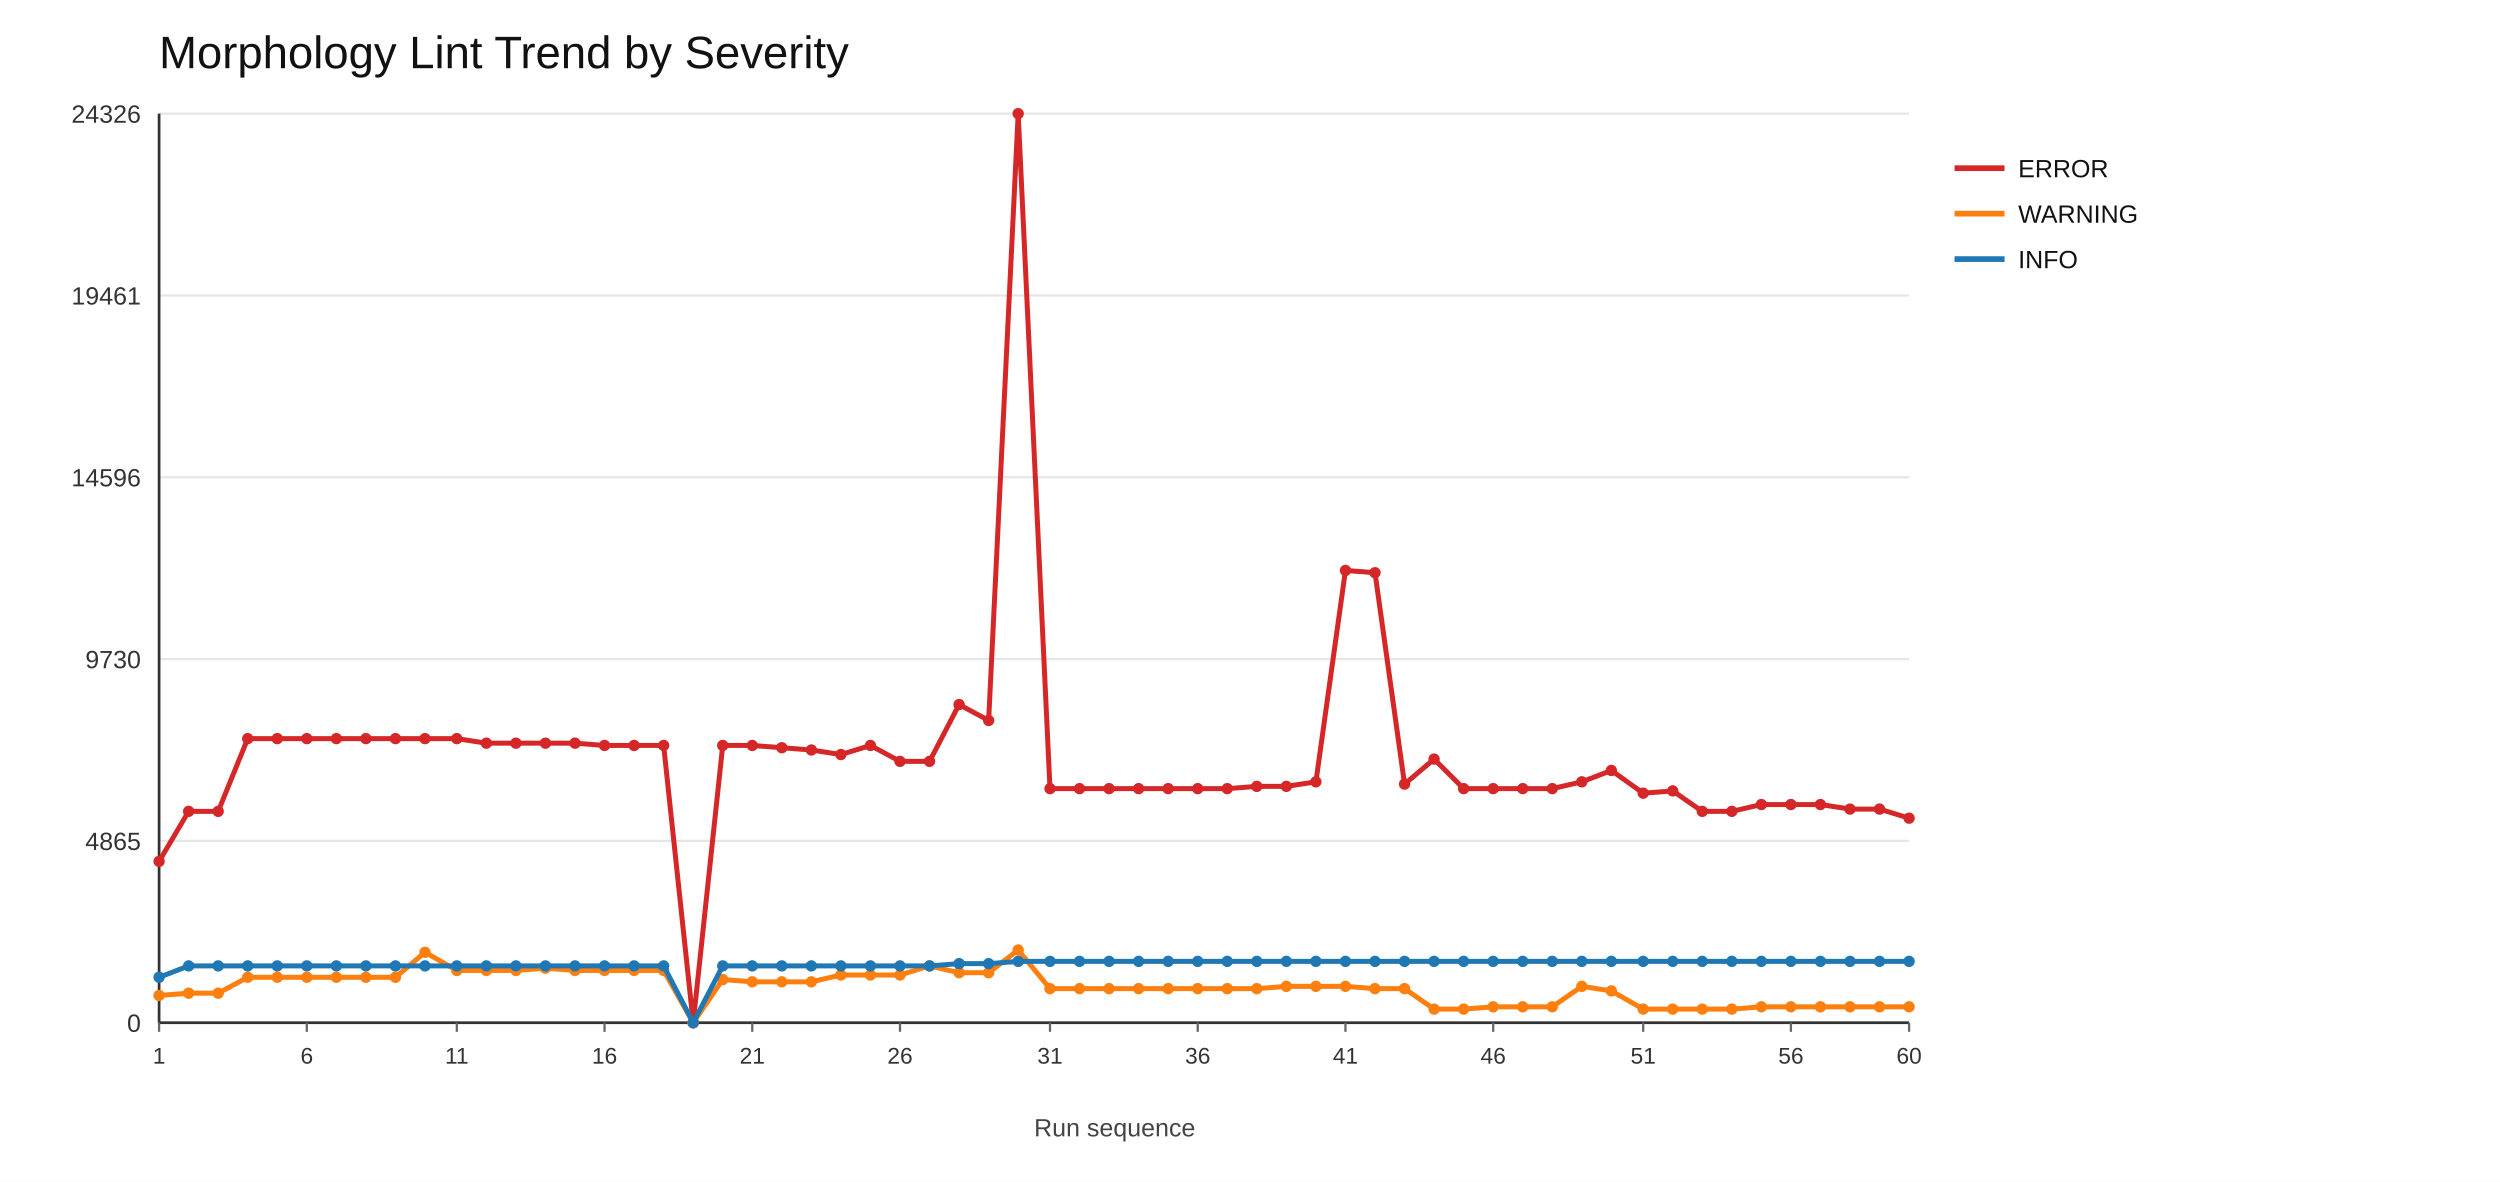
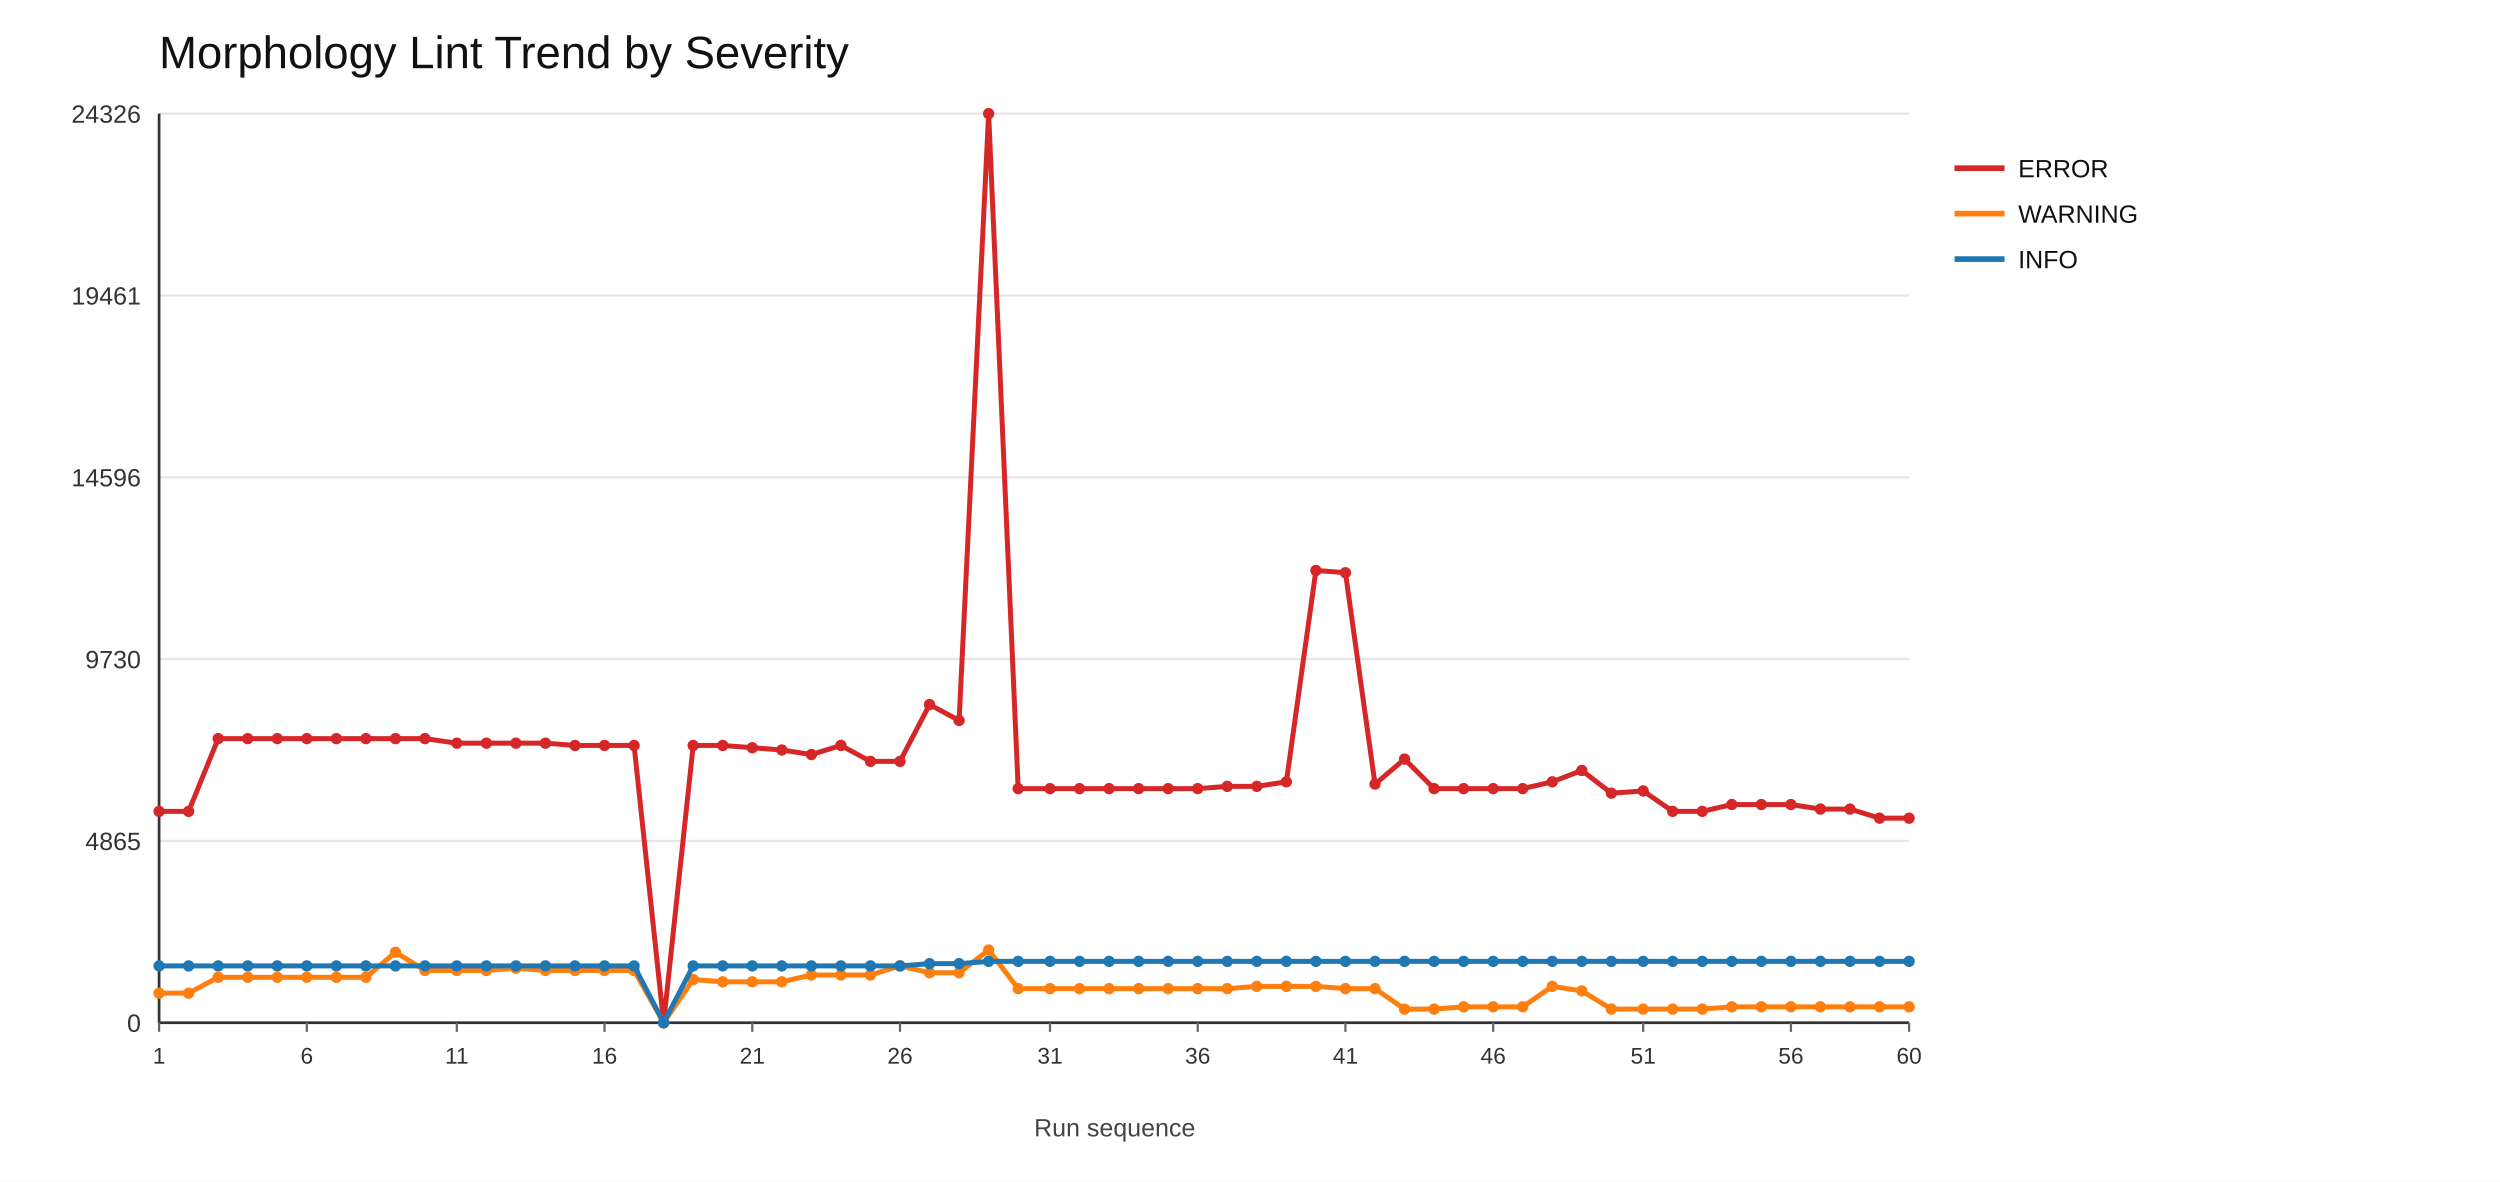
<svg xmlns="http://www.w3.org/2000/svg" width="1100" height="520">
  <rect x="0" y="0" width="1100" height="520" fill="#ffffff" />
  <text x="70" y="30" font-size="20" font-family="Arial" fill="#111">Morphology Lint Trend by Severity</text>
  <line x1="70" y1="450" x2="840" y2="450" stroke="#e6e6e6" stroke-width="1" />
  <text x="62" y="454" font-size="11" font-family="Arial" fill="#333" text-anchor="end">0</text>
  <line x1="70" y1="370" x2="840" y2="370" stroke="#e6e6e6" stroke-width="1" />
  <text x="62" y="374" font-size="11" font-family="Arial" fill="#333" text-anchor="end">4865</text>
  <line x1="70" y1="290" x2="840" y2="290" stroke="#e6e6e6" stroke-width="1" />
  <text x="62" y="294" font-size="11" font-family="Arial" fill="#333" text-anchor="end">9730</text>
  <line x1="70" y1="210" x2="840" y2="210" stroke="#e6e6e6" stroke-width="1" />
  <text x="62" y="214" font-size="11" font-family="Arial" fill="#333" text-anchor="end">14596</text>
  <line x1="70" y1="130" x2="840" y2="130" stroke="#e6e6e6" stroke-width="1" />
  <text x="62" y="134" font-size="11" font-family="Arial" fill="#333" text-anchor="end">19461</text>
  <line x1="70" y1="50" x2="840" y2="50" stroke="#e6e6e6" stroke-width="1" />
  <text x="62" y="54" font-size="11" font-family="Arial" fill="#333" text-anchor="end">24326</text>
  <line x1="70" y1="450" x2="840" y2="450" stroke="#333" stroke-width="1.2" />
  <line x1="70" y1="50" x2="70" y2="450" stroke="#333" stroke-width="1.2" />
  <line x1="70" y1="450" x2="70" y2="454" stroke="#666" stroke-width="1" />
  <text x="70" y="468" font-size="10" font-family="Arial" fill="#333" text-anchor="middle">1</text>
  <line x1="135" y1="450" x2="135" y2="454" stroke="#666" stroke-width="1" />
  <text x="135" y="468" font-size="10" font-family="Arial" fill="#333" text-anchor="middle">6</text>
  <line x1="201" y1="450" x2="201" y2="454" stroke="#666" stroke-width="1" />
  <text x="201" y="468" font-size="10" font-family="Arial" fill="#333" text-anchor="middle">11</text>
  <line x1="266" y1="450" x2="266" y2="454" stroke="#666" stroke-width="1" />
  <text x="266" y="468" font-size="10" font-family="Arial" fill="#333" text-anchor="middle">16</text>
  <line x1="331" y1="450" x2="331" y2="454" stroke="#666" stroke-width="1" />
  <text x="331" y="468" font-size="10" font-family="Arial" fill="#333" text-anchor="middle">21</text>
  <line x1="396" y1="450" x2="396" y2="454" stroke="#666" stroke-width="1" />
  <text x="396" y="468" font-size="10" font-family="Arial" fill="#333" text-anchor="middle">26</text>
  <line x1="462" y1="450" x2="462" y2="454" stroke="#666" stroke-width="1" />
  <text x="462" y="468" font-size="10" font-family="Arial" fill="#333" text-anchor="middle">31</text>
  <line x1="527" y1="450" x2="527" y2="454" stroke="#666" stroke-width="1" />
  <text x="527" y="468" font-size="10" font-family="Arial" fill="#333" text-anchor="middle">36</text>
  <line x1="592" y1="450" x2="592" y2="454" stroke="#666" stroke-width="1" />
  <text x="592" y="468" font-size="10" font-family="Arial" fill="#333" text-anchor="middle">41</text>
  <line x1="657" y1="450" x2="657" y2="454" stroke="#666" stroke-width="1" />
  <text x="657" y="468" font-size="10" font-family="Arial" fill="#333" text-anchor="middle">46</text>
  <line x1="723" y1="450" x2="723" y2="454" stroke="#666" stroke-width="1" />
  <text x="723" y="468" font-size="10" font-family="Arial" fill="#333" text-anchor="middle">51</text>
  <line x1="788" y1="450" x2="788" y2="454" stroke="#666" stroke-width="1" />
  <text x="788" y="468" font-size="10" font-family="Arial" fill="#333" text-anchor="middle">56</text>
  <line x1="840" y1="450" x2="840" y2="454" stroke="#666" stroke-width="1" />
  <text x="840" y="468" font-size="10" font-family="Arial" fill="#333" text-anchor="middle">60</text>
-   <polyline fill="none" stroke="#d62728" stroke-width="2.2" points="70,379 83,357 96,357 109,325 122,325 135,325 148,325 161,325 174,325 187,325 201,325 214,327 227,327 240,327 253,327 266,328 279,328 292,328 305,450 318,328 331,328 344,329 357,330 370,332 383,328 396,335 409,335 422,310 435,317 448,50 462,347 475,347 488,347 501,347 514,347 527,347 540,347 553,346 566,346 579,344 592,251 605,252 618,345 631,334 644,347 657,347 670,347 683,347 696,344 709,339 723,349 736,348 749,357 762,357 775,354 788,354 801,354 814,356 827,356 840,360" />
-   <circle cx="70" cy="379" r="2.5" fill="#d62728" />
+   <polyline fill="none" stroke="#d62728" stroke-width="2.2" points="70,357 83,357 96,325 109,325 122,325 135,325 148,325 161,325 174,325 187,325 201,327 214,327 227,327 240,327 253,328 266,328 279,328 292,450 305,328 318,328 331,329 344,330 357,332 370,328 383,335 396,335 409,310 422,317 435,50 448,347 462,347 475,347 488,347 501,347 514,347 527,347 540,346 553,346 566,344 579,251 592,252 605,345 618,334 631,347 644,347 657,347 670,347 683,344 696,339 709,349 723,348 736,357 749,357 762,354 775,354 788,354 801,356 814,356 827,360 840,360" />
+   <circle cx="70" cy="357" r="2.5" fill="#d62728" />
  <circle cx="83" cy="357" r="2.5" fill="#d62728" />
-   <circle cx="96" cy="357" r="2.5" fill="#d62728" />
+   <circle cx="96" cy="325" r="2.5" fill="#d62728" />
  <circle cx="109" cy="325" r="2.5" fill="#d62728" />
  <circle cx="122" cy="325" r="2.5" fill="#d62728" />
  <circle cx="135" cy="325" r="2.5" fill="#d62728" />
  <circle cx="148" cy="325" r="2.5" fill="#d62728" />
  <circle cx="161" cy="325" r="2.5" fill="#d62728" />
  <circle cx="174" cy="325" r="2.5" fill="#d62728" />
  <circle cx="187" cy="325" r="2.5" fill="#d62728" />
-   <circle cx="201" cy="325" r="2.5" fill="#d62728" />
+   <circle cx="201" cy="327" r="2.5" fill="#d62728" />
  <circle cx="214" cy="327" r="2.5" fill="#d62728" />
  <circle cx="227" cy="327" r="2.5" fill="#d62728" />
  <circle cx="240" cy="327" r="2.5" fill="#d62728" />
-   <circle cx="253" cy="327" r="2.5" fill="#d62728" />
+   <circle cx="253" cy="328" r="2.5" fill="#d62728" />
  <circle cx="266" cy="328" r="2.5" fill="#d62728" />
  <circle cx="279" cy="328" r="2.5" fill="#d62728" />
-   <circle cx="292" cy="328" r="2.5" fill="#d62728" />
-   <circle cx="305" cy="450" r="2.5" fill="#d62728" />
+   <circle cx="292" cy="450" r="2.5" fill="#d62728" />
+   <circle cx="305" cy="328" r="2.5" fill="#d62728" />
  <circle cx="318" cy="328" r="2.5" fill="#d62728" />
-   <circle cx="331" cy="328" r="2.5" fill="#d62728" />
-   <circle cx="344" cy="329" r="2.5" fill="#d62728" />
-   <circle cx="357" cy="330" r="2.5" fill="#d62728" />
-   <circle cx="370" cy="332" r="2.5" fill="#d62728" />
-   <circle cx="383" cy="328" r="2.5" fill="#d62728" />
+   <circle cx="331" cy="329" r="2.5" fill="#d62728" />
+   <circle cx="344" cy="330" r="2.5" fill="#d62728" />
+   <circle cx="357" cy="332" r="2.5" fill="#d62728" />
+   <circle cx="370" cy="328" r="2.5" fill="#d62728" />
+   <circle cx="383" cy="335" r="2.5" fill="#d62728" />
  <circle cx="396" cy="335" r="2.5" fill="#d62728" />
-   <circle cx="409" cy="335" r="2.5" fill="#d62728" />
-   <circle cx="422" cy="310" r="2.5" fill="#d62728" />
-   <circle cx="435" cy="317" r="2.5" fill="#d62728" />
-   <circle cx="448" cy="50" r="2.5" fill="#d62728" />
+   <circle cx="409" cy="310" r="2.5" fill="#d62728" />
+   <circle cx="422" cy="317" r="2.5" fill="#d62728" />
+   <circle cx="435" cy="50" r="2.5" fill="#d62728" />
+   <circle cx="448" cy="347" r="2.5" fill="#d62728" />
  <circle cx="462" cy="347" r="2.5" fill="#d62728" />
  <circle cx="475" cy="347" r="2.5" fill="#d62728" />
  <circle cx="488" cy="347" r="2.5" fill="#d62728" />
  <circle cx="501" cy="347" r="2.5" fill="#d62728" />
  <circle cx="514" cy="347" r="2.5" fill="#d62728" />
  <circle cx="527" cy="347" r="2.5" fill="#d62728" />
-   <circle cx="540" cy="347" r="2.5" fill="#d62728" />
+   <circle cx="540" cy="346" r="2.5" fill="#d62728" />
  <circle cx="553" cy="346" r="2.5" fill="#d62728" />
-   <circle cx="566" cy="346" r="2.5" fill="#d62728" />
-   <circle cx="579" cy="344" r="2.5" fill="#d62728" />
-   <circle cx="592" cy="251" r="2.5" fill="#d62728" />
-   <circle cx="605" cy="252" r="2.5" fill="#d62728" />
-   <circle cx="618" cy="345" r="2.5" fill="#d62728" />
-   <circle cx="631" cy="334" r="2.5" fill="#d62728" />
+   <circle cx="566" cy="344" r="2.5" fill="#d62728" />
+   <circle cx="579" cy="251" r="2.5" fill="#d62728" />
+   <circle cx="592" cy="252" r="2.5" fill="#d62728" />
+   <circle cx="605" cy="345" r="2.5" fill="#d62728" />
+   <circle cx="618" cy="334" r="2.5" fill="#d62728" />
+   <circle cx="631" cy="347" r="2.5" fill="#d62728" />
  <circle cx="644" cy="347" r="2.5" fill="#d62728" />
  <circle cx="657" cy="347" r="2.5" fill="#d62728" />
  <circle cx="670" cy="347" r="2.5" fill="#d62728" />
-   <circle cx="683" cy="347" r="2.5" fill="#d62728" />
-   <circle cx="696" cy="344" r="2.5" fill="#d62728" />
-   <circle cx="709" cy="339" r="2.5" fill="#d62728" />
-   <circle cx="723" cy="349" r="2.5" fill="#d62728" />
-   <circle cx="736" cy="348" r="2.5" fill="#d62728" />
+   <circle cx="683" cy="344" r="2.5" fill="#d62728" />
+   <circle cx="696" cy="339" r="2.5" fill="#d62728" />
+   <circle cx="709" cy="349" r="2.5" fill="#d62728" />
+   <circle cx="723" cy="348" r="2.5" fill="#d62728" />
+   <circle cx="736" cy="357" r="2.5" fill="#d62728" />
  <circle cx="749" cy="357" r="2.5" fill="#d62728" />
-   <circle cx="762" cy="357" r="2.5" fill="#d62728" />
+   <circle cx="762" cy="354" r="2.5" fill="#d62728" />
  <circle cx="775" cy="354" r="2.5" fill="#d62728" />
  <circle cx="788" cy="354" r="2.5" fill="#d62728" />
-   <circle cx="801" cy="354" r="2.5" fill="#d62728" />
+   <circle cx="801" cy="356" r="2.5" fill="#d62728" />
  <circle cx="814" cy="356" r="2.5" fill="#d62728" />
-   <circle cx="827" cy="356" r="2.5" fill="#d62728" />
+   <circle cx="827" cy="360" r="2.5" fill="#d62728" />
  <circle cx="840" cy="360" r="2.5" fill="#d62728" />
  <line x1="860" y1="74" x2="882" y2="74" stroke="#d62728" stroke-width="2.5" />
  <text x="888" y="78" font-size="11" font-family="Arial" fill="#111">ERROR</text>
-   <polyline fill="none" stroke="#ff7f0e" stroke-width="2.2" points="70,438 83,437 96,437 109,430 122,430 135,430 148,430 161,430 174,430 187,419 201,427 214,427 227,427 240,426 253,427 266,427 279,427 292,427 305,450 318,431 331,432 344,432 357,432 370,429 383,429 396,429 409,425 422,428 435,428 448,418 462,435 475,435 488,435 501,435 514,435 527,435 540,435 553,435 566,434 579,434 592,434 605,435 618,435 631,444 644,444 657,443 670,443 683,443 696,434 709,436 723,444 736,444 749,444 762,444 775,443 788,443 801,443 814,443 827,443 840,443" />
-   <circle cx="70" cy="438" r="2.5" fill="#ff7f0e" />
+   <polyline fill="none" stroke="#ff7f0e" stroke-width="2.2" points="70,437 83,437 96,430 109,430 122,430 135,430 148,430 161,430 174,419 187,427 201,427 214,427 227,426 240,427 253,427 266,427 279,427 292,450 305,431 318,432 331,432 344,432 357,429 370,429 383,429 396,425 409,428 422,428 435,418 448,435 462,435 475,435 488,435 501,435 514,435 527,435 540,435 553,434 566,434 579,434 592,435 605,435 618,444 631,444 644,443 657,443 670,443 683,434 696,436 709,444 723,444 736,444 749,444 762,443 775,443 788,443 801,443 814,443 827,443 840,443" />
+   <circle cx="70" cy="437" r="2.5" fill="#ff7f0e" />
  <circle cx="83" cy="437" r="2.5" fill="#ff7f0e" />
-   <circle cx="96" cy="437" r="2.5" fill="#ff7f0e" />
+   <circle cx="96" cy="430" r="2.5" fill="#ff7f0e" />
  <circle cx="109" cy="430" r="2.5" fill="#ff7f0e" />
  <circle cx="122" cy="430" r="2.5" fill="#ff7f0e" />
  <circle cx="135" cy="430" r="2.5" fill="#ff7f0e" />
  <circle cx="148" cy="430" r="2.5" fill="#ff7f0e" />
  <circle cx="161" cy="430" r="2.5" fill="#ff7f0e" />
-   <circle cx="174" cy="430" r="2.5" fill="#ff7f0e" />
-   <circle cx="187" cy="419" r="2.5" fill="#ff7f0e" />
+   <circle cx="174" cy="419" r="2.5" fill="#ff7f0e" />
+   <circle cx="187" cy="427" r="2.5" fill="#ff7f0e" />
  <circle cx="201" cy="427" r="2.5" fill="#ff7f0e" />
  <circle cx="214" cy="427" r="2.5" fill="#ff7f0e" />
-   <circle cx="227" cy="427" r="2.5" fill="#ff7f0e" />
-   <circle cx="240" cy="426" r="2.5" fill="#ff7f0e" />
+   <circle cx="227" cy="426" r="2.5" fill="#ff7f0e" />
+   <circle cx="240" cy="427" r="2.5" fill="#ff7f0e" />
  <circle cx="253" cy="427" r="2.5" fill="#ff7f0e" />
  <circle cx="266" cy="427" r="2.5" fill="#ff7f0e" />
  <circle cx="279" cy="427" r="2.5" fill="#ff7f0e" />
-   <circle cx="292" cy="427" r="2.5" fill="#ff7f0e" />
-   <circle cx="305" cy="450" r="2.5" fill="#ff7f0e" />
-   <circle cx="318" cy="431" r="2.5" fill="#ff7f0e" />
+   <circle cx="292" cy="450" r="2.5" fill="#ff7f0e" />
+   <circle cx="305" cy="431" r="2.5" fill="#ff7f0e" />
+   <circle cx="318" cy="432" r="2.5" fill="#ff7f0e" />
  <circle cx="331" cy="432" r="2.5" fill="#ff7f0e" />
  <circle cx="344" cy="432" r="2.5" fill="#ff7f0e" />
-   <circle cx="357" cy="432" r="2.5" fill="#ff7f0e" />
+   <circle cx="357" cy="429" r="2.5" fill="#ff7f0e" />
  <circle cx="370" cy="429" r="2.5" fill="#ff7f0e" />
  <circle cx="383" cy="429" r="2.5" fill="#ff7f0e" />
-   <circle cx="396" cy="429" r="2.5" fill="#ff7f0e" />
-   <circle cx="409" cy="425" r="2.5" fill="#ff7f0e" />
+   <circle cx="396" cy="425" r="2.5" fill="#ff7f0e" />
+   <circle cx="409" cy="428" r="2.5" fill="#ff7f0e" />
  <circle cx="422" cy="428" r="2.5" fill="#ff7f0e" />
-   <circle cx="435" cy="428" r="2.5" fill="#ff7f0e" />
-   <circle cx="448" cy="418" r="2.5" fill="#ff7f0e" />
+   <circle cx="435" cy="418" r="2.5" fill="#ff7f0e" />
+   <circle cx="448" cy="435" r="2.5" fill="#ff7f0e" />
  <circle cx="462" cy="435" r="2.5" fill="#ff7f0e" />
  <circle cx="475" cy="435" r="2.5" fill="#ff7f0e" />
  <circle cx="488" cy="435" r="2.5" fill="#ff7f0e" />
  <circle cx="501" cy="435" r="2.5" fill="#ff7f0e" />
  <circle cx="514" cy="435" r="2.5" fill="#ff7f0e" />
  <circle cx="527" cy="435" r="2.5" fill="#ff7f0e" />
  <circle cx="540" cy="435" r="2.5" fill="#ff7f0e" />
-   <circle cx="553" cy="435" r="2.5" fill="#ff7f0e" />
+   <circle cx="553" cy="434" r="2.5" fill="#ff7f0e" />
  <circle cx="566" cy="434" r="2.5" fill="#ff7f0e" />
  <circle cx="579" cy="434" r="2.5" fill="#ff7f0e" />
-   <circle cx="592" cy="434" r="2.5" fill="#ff7f0e" />
+   <circle cx="592" cy="435" r="2.5" fill="#ff7f0e" />
  <circle cx="605" cy="435" r="2.5" fill="#ff7f0e" />
-   <circle cx="618" cy="435" r="2.5" fill="#ff7f0e" />
+   <circle cx="618" cy="444" r="2.5" fill="#ff7f0e" />
  <circle cx="631" cy="444" r="2.5" fill="#ff7f0e" />
-   <circle cx="644" cy="444" r="2.5" fill="#ff7f0e" />
+   <circle cx="644" cy="443" r="2.5" fill="#ff7f0e" />
  <circle cx="657" cy="443" r="2.5" fill="#ff7f0e" />
  <circle cx="670" cy="443" r="2.5" fill="#ff7f0e" />
-   <circle cx="683" cy="443" r="2.5" fill="#ff7f0e" />
-   <circle cx="696" cy="434" r="2.5" fill="#ff7f0e" />
-   <circle cx="709" cy="436" r="2.5" fill="#ff7f0e" />
+   <circle cx="683" cy="434" r="2.5" fill="#ff7f0e" />
+   <circle cx="696" cy="436" r="2.5" fill="#ff7f0e" />
+   <circle cx="709" cy="444" r="2.5" fill="#ff7f0e" />
  <circle cx="723" cy="444" r="2.5" fill="#ff7f0e" />
  <circle cx="736" cy="444" r="2.5" fill="#ff7f0e" />
  <circle cx="749" cy="444" r="2.5" fill="#ff7f0e" />
-   <circle cx="762" cy="444" r="2.5" fill="#ff7f0e" />
+   <circle cx="762" cy="443" r="2.5" fill="#ff7f0e" />
  <circle cx="775" cy="443" r="2.5" fill="#ff7f0e" />
  <circle cx="788" cy="443" r="2.5" fill="#ff7f0e" />
  <circle cx="801" cy="443" r="2.5" fill="#ff7f0e" />
  <circle cx="814" cy="443" r="2.5" fill="#ff7f0e" />
  <circle cx="827" cy="443" r="2.5" fill="#ff7f0e" />
  <circle cx="840" cy="443" r="2.5" fill="#ff7f0e" />
  <line x1="860" y1="94" x2="882" y2="94" stroke="#ff7f0e" stroke-width="2.5" />
  <text x="888" y="98" font-size="11" font-family="Arial" fill="#111">WARNING</text>
-   <polyline fill="none" stroke="#1f77b4" stroke-width="2.2" points="70,430 83,425 96,425 109,425 122,425 135,425 148,425 161,425 174,425 187,425 201,425 214,425 227,425 240,425 253,425 266,425 279,425 292,425 305,450 318,425 331,425 344,425 357,425 370,425 383,425 396,425 409,425 422,424 435,424 448,423 462,423 475,423 488,423 501,423 514,423 527,423 540,423 553,423 566,423 579,423 592,423 605,423 618,423 631,423 644,423 657,423 670,423 683,423 696,423 709,423 723,423 736,423 749,423 762,423 775,423 788,423 801,423 814,423 827,423 840,423" />
-   <circle cx="70" cy="430" r="2.5" fill="#1f77b4" />
+   <polyline fill="none" stroke="#1f77b4" stroke-width="2.2" points="70,425 83,425 96,425 109,425 122,425 135,425 148,425 161,425 174,425 187,425 201,425 214,425 227,425 240,425 253,425 266,425 279,425 292,450 305,425 318,425 331,425 344,425 357,425 370,425 383,425 396,425 409,424 422,424 435,423 448,423 462,423 475,423 488,423 501,423 514,423 527,423 540,423 553,423 566,423 579,423 592,423 605,423 618,423 631,423 644,423 657,423 670,423 683,423 696,423 709,423 723,423 736,423 749,423 762,423 775,423 788,423 801,423 814,423 827,423 840,423" />
+   <circle cx="70" cy="425" r="2.5" fill="#1f77b4" />
  <circle cx="83" cy="425" r="2.5" fill="#1f77b4" />
  <circle cx="96" cy="425" r="2.5" fill="#1f77b4" />
  <circle cx="109" cy="425" r="2.5" fill="#1f77b4" />
  <circle cx="122" cy="425" r="2.5" fill="#1f77b4" />
  <circle cx="135" cy="425" r="2.5" fill="#1f77b4" />
  <circle cx="148" cy="425" r="2.5" fill="#1f77b4" />
  <circle cx="161" cy="425" r="2.5" fill="#1f77b4" />
  <circle cx="174" cy="425" r="2.5" fill="#1f77b4" />
  <circle cx="187" cy="425" r="2.5" fill="#1f77b4" />
  <circle cx="201" cy="425" r="2.5" fill="#1f77b4" />
  <circle cx="214" cy="425" r="2.5" fill="#1f77b4" />
  <circle cx="227" cy="425" r="2.5" fill="#1f77b4" />
  <circle cx="240" cy="425" r="2.5" fill="#1f77b4" />
  <circle cx="253" cy="425" r="2.5" fill="#1f77b4" />
  <circle cx="266" cy="425" r="2.5" fill="#1f77b4" />
  <circle cx="279" cy="425" r="2.5" fill="#1f77b4" />
-   <circle cx="292" cy="425" r="2.5" fill="#1f77b4" />
-   <circle cx="305" cy="450" r="2.5" fill="#1f77b4" />
+   <circle cx="292" cy="450" r="2.5" fill="#1f77b4" />
+   <circle cx="305" cy="425" r="2.5" fill="#1f77b4" />
  <circle cx="318" cy="425" r="2.5" fill="#1f77b4" />
  <circle cx="331" cy="425" r="2.5" fill="#1f77b4" />
  <circle cx="344" cy="425" r="2.5" fill="#1f77b4" />
  <circle cx="357" cy="425" r="2.5" fill="#1f77b4" />
  <circle cx="370" cy="425" r="2.5" fill="#1f77b4" />
  <circle cx="383" cy="425" r="2.5" fill="#1f77b4" />
  <circle cx="396" cy="425" r="2.5" fill="#1f77b4" />
-   <circle cx="409" cy="425" r="2.5" fill="#1f77b4" />
+   <circle cx="409" cy="424" r="2.5" fill="#1f77b4" />
  <circle cx="422" cy="424" r="2.5" fill="#1f77b4" />
-   <circle cx="435" cy="424" r="2.5" fill="#1f77b4" />
+   <circle cx="435" cy="423" r="2.5" fill="#1f77b4" />
  <circle cx="448" cy="423" r="2.5" fill="#1f77b4" />
  <circle cx="462" cy="423" r="2.5" fill="#1f77b4" />
  <circle cx="475" cy="423" r="2.5" fill="#1f77b4" />
  <circle cx="488" cy="423" r="2.5" fill="#1f77b4" />
  <circle cx="501" cy="423" r="2.5" fill="#1f77b4" />
  <circle cx="514" cy="423" r="2.5" fill="#1f77b4" />
  <circle cx="527" cy="423" r="2.5" fill="#1f77b4" />
  <circle cx="540" cy="423" r="2.5" fill="#1f77b4" />
  <circle cx="553" cy="423" r="2.5" fill="#1f77b4" />
  <circle cx="566" cy="423" r="2.5" fill="#1f77b4" />
  <circle cx="579" cy="423" r="2.5" fill="#1f77b4" />
  <circle cx="592" cy="423" r="2.5" fill="#1f77b4" />
  <circle cx="605" cy="423" r="2.5" fill="#1f77b4" />
  <circle cx="618" cy="423" r="2.5" fill="#1f77b4" />
  <circle cx="631" cy="423" r="2.5" fill="#1f77b4" />
  <circle cx="644" cy="423" r="2.5" fill="#1f77b4" />
  <circle cx="657" cy="423" r="2.5" fill="#1f77b4" />
  <circle cx="670" cy="423" r="2.5" fill="#1f77b4" />
  <circle cx="683" cy="423" r="2.5" fill="#1f77b4" />
  <circle cx="696" cy="423" r="2.5" fill="#1f77b4" />
  <circle cx="709" cy="423" r="2.5" fill="#1f77b4" />
  <circle cx="723" cy="423" r="2.5" fill="#1f77b4" />
  <circle cx="736" cy="423" r="2.5" fill="#1f77b4" />
  <circle cx="749" cy="423" r="2.5" fill="#1f77b4" />
  <circle cx="762" cy="423" r="2.5" fill="#1f77b4" />
  <circle cx="775" cy="423" r="2.5" fill="#1f77b4" />
  <circle cx="788" cy="423" r="2.5" fill="#1f77b4" />
  <circle cx="801" cy="423" r="2.5" fill="#1f77b4" />
  <circle cx="814" cy="423" r="2.5" fill="#1f77b4" />
  <circle cx="827" cy="423" r="2.5" fill="#1f77b4" />
  <circle cx="840" cy="423" r="2.5" fill="#1f77b4" />
  <line x1="860" y1="114" x2="882" y2="114" stroke="#1f77b4" stroke-width="2.5" />
  <text x="888" y="118" font-size="11" font-family="Arial" fill="#111">INFO</text>
  <text x="455" y="500" font-size="11" font-family="Arial" fill="#444">Run sequence</text>
</svg>
